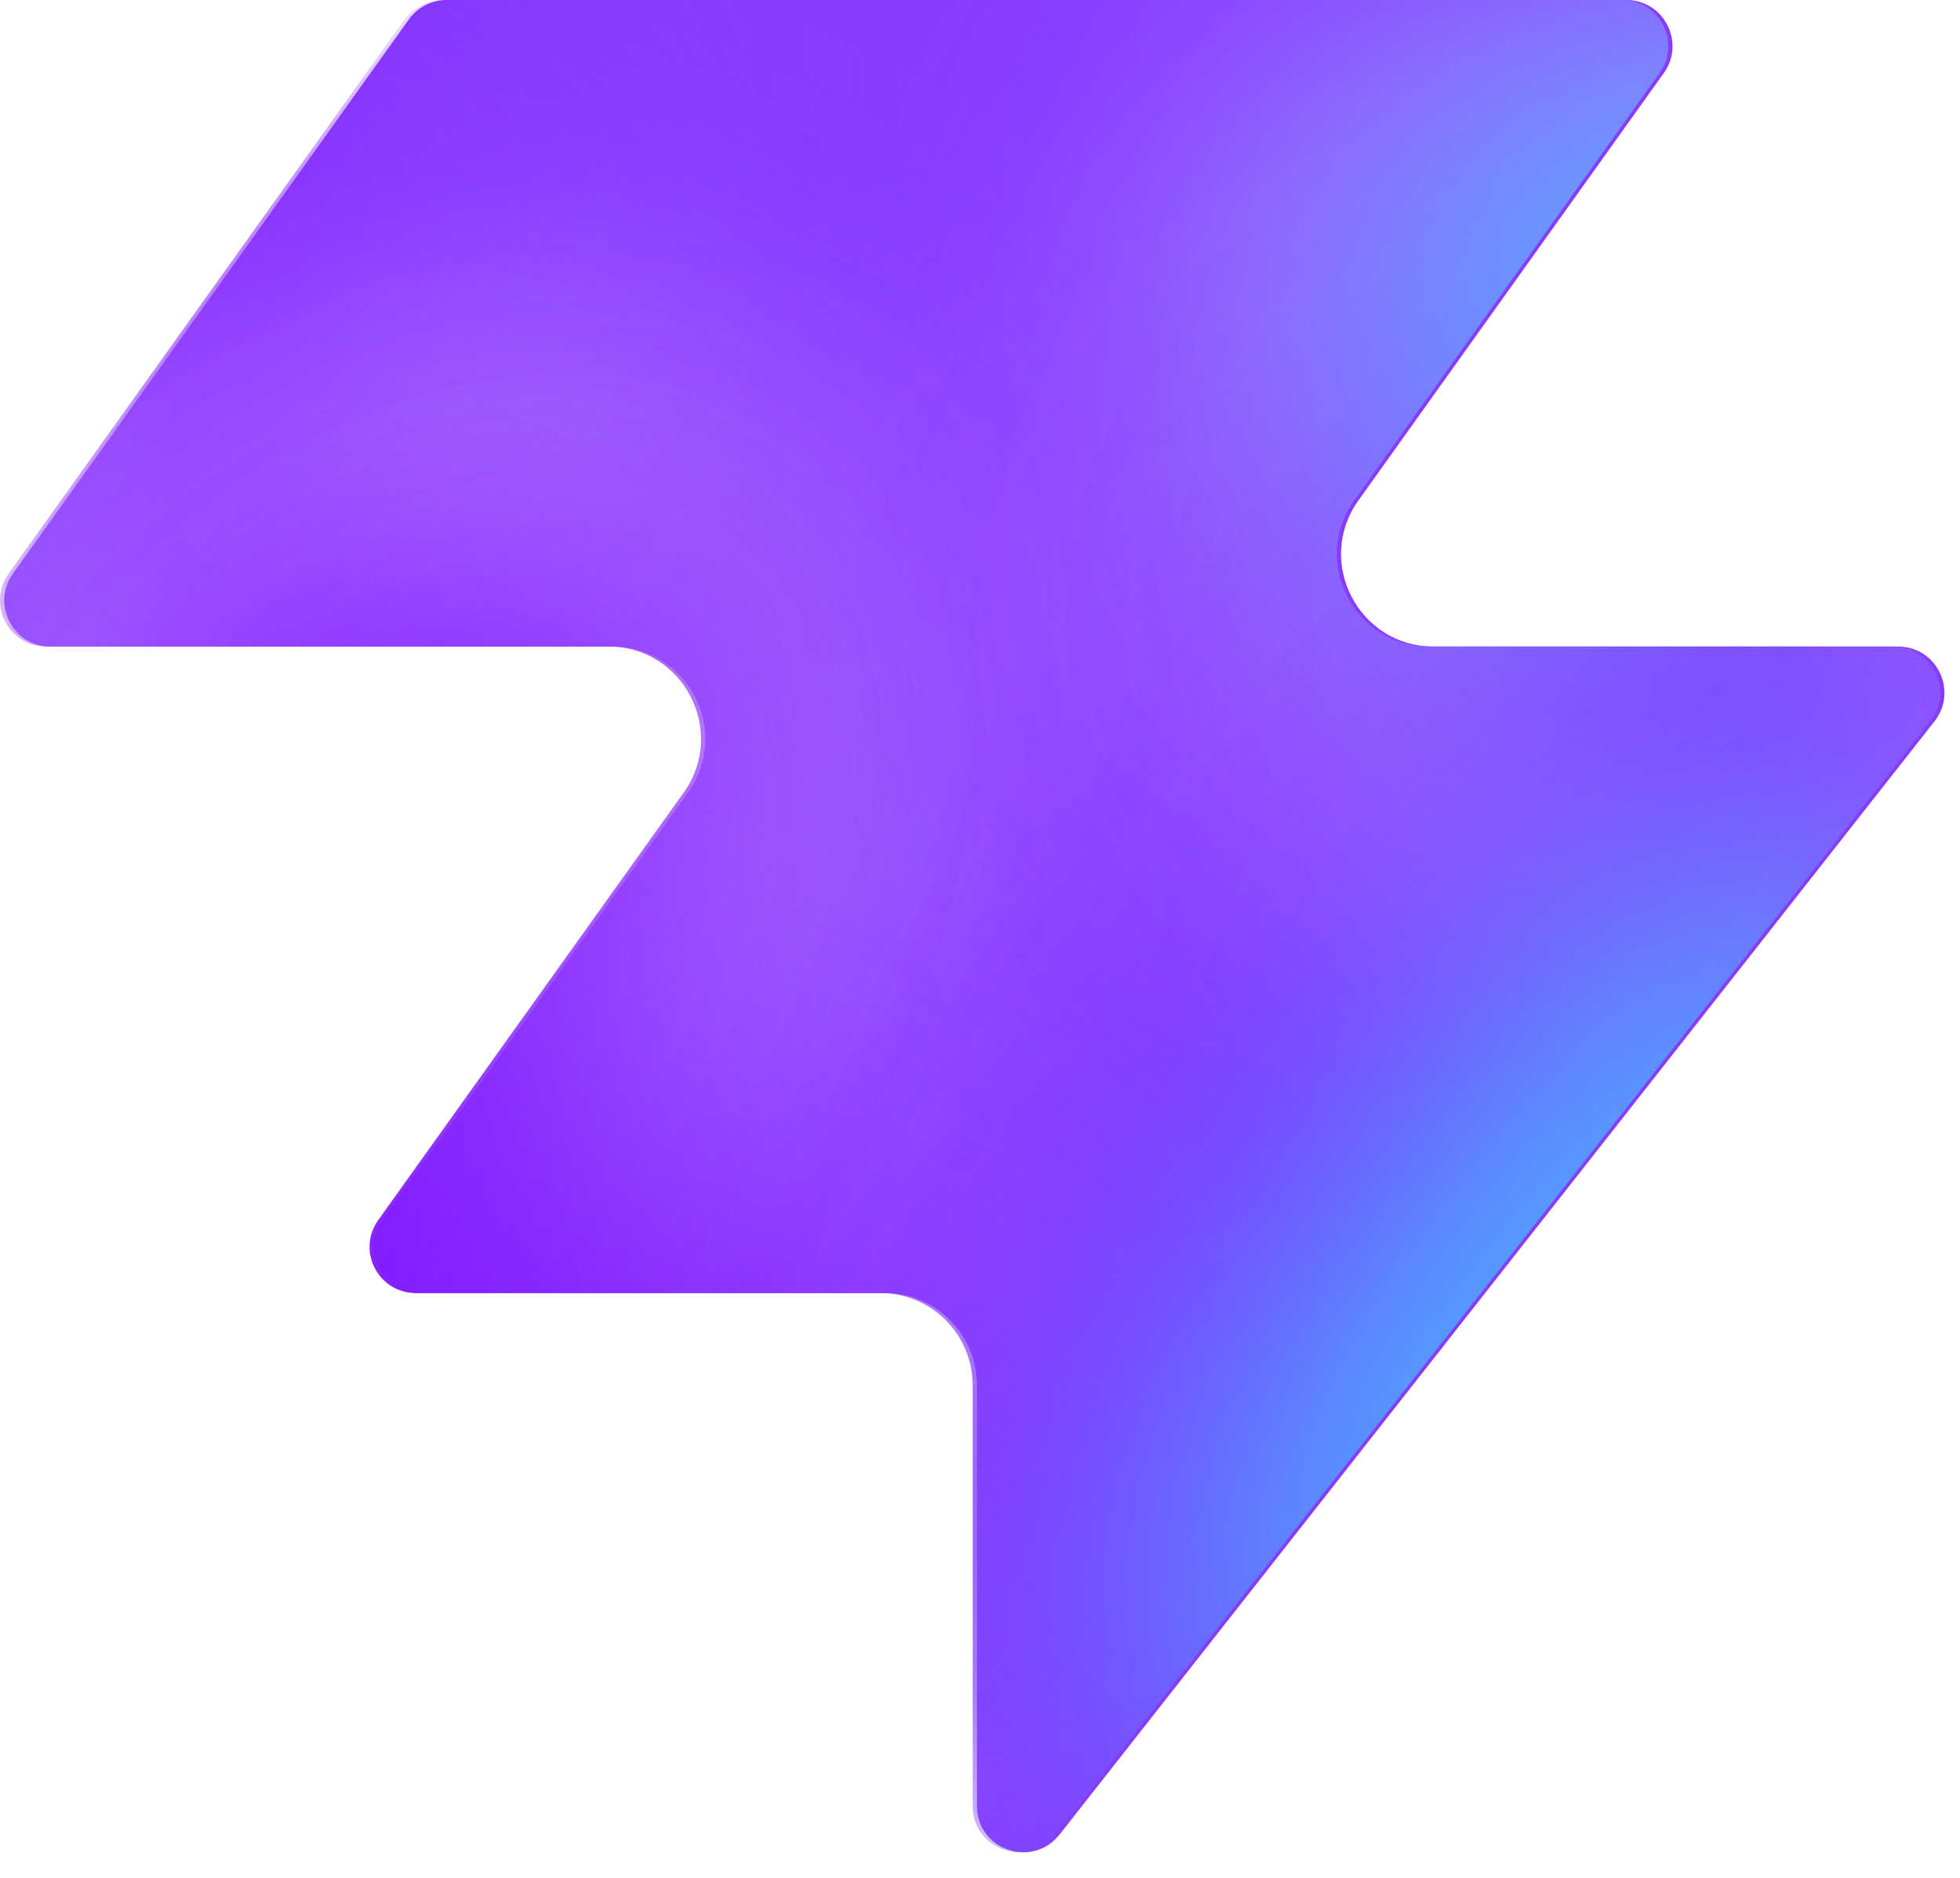
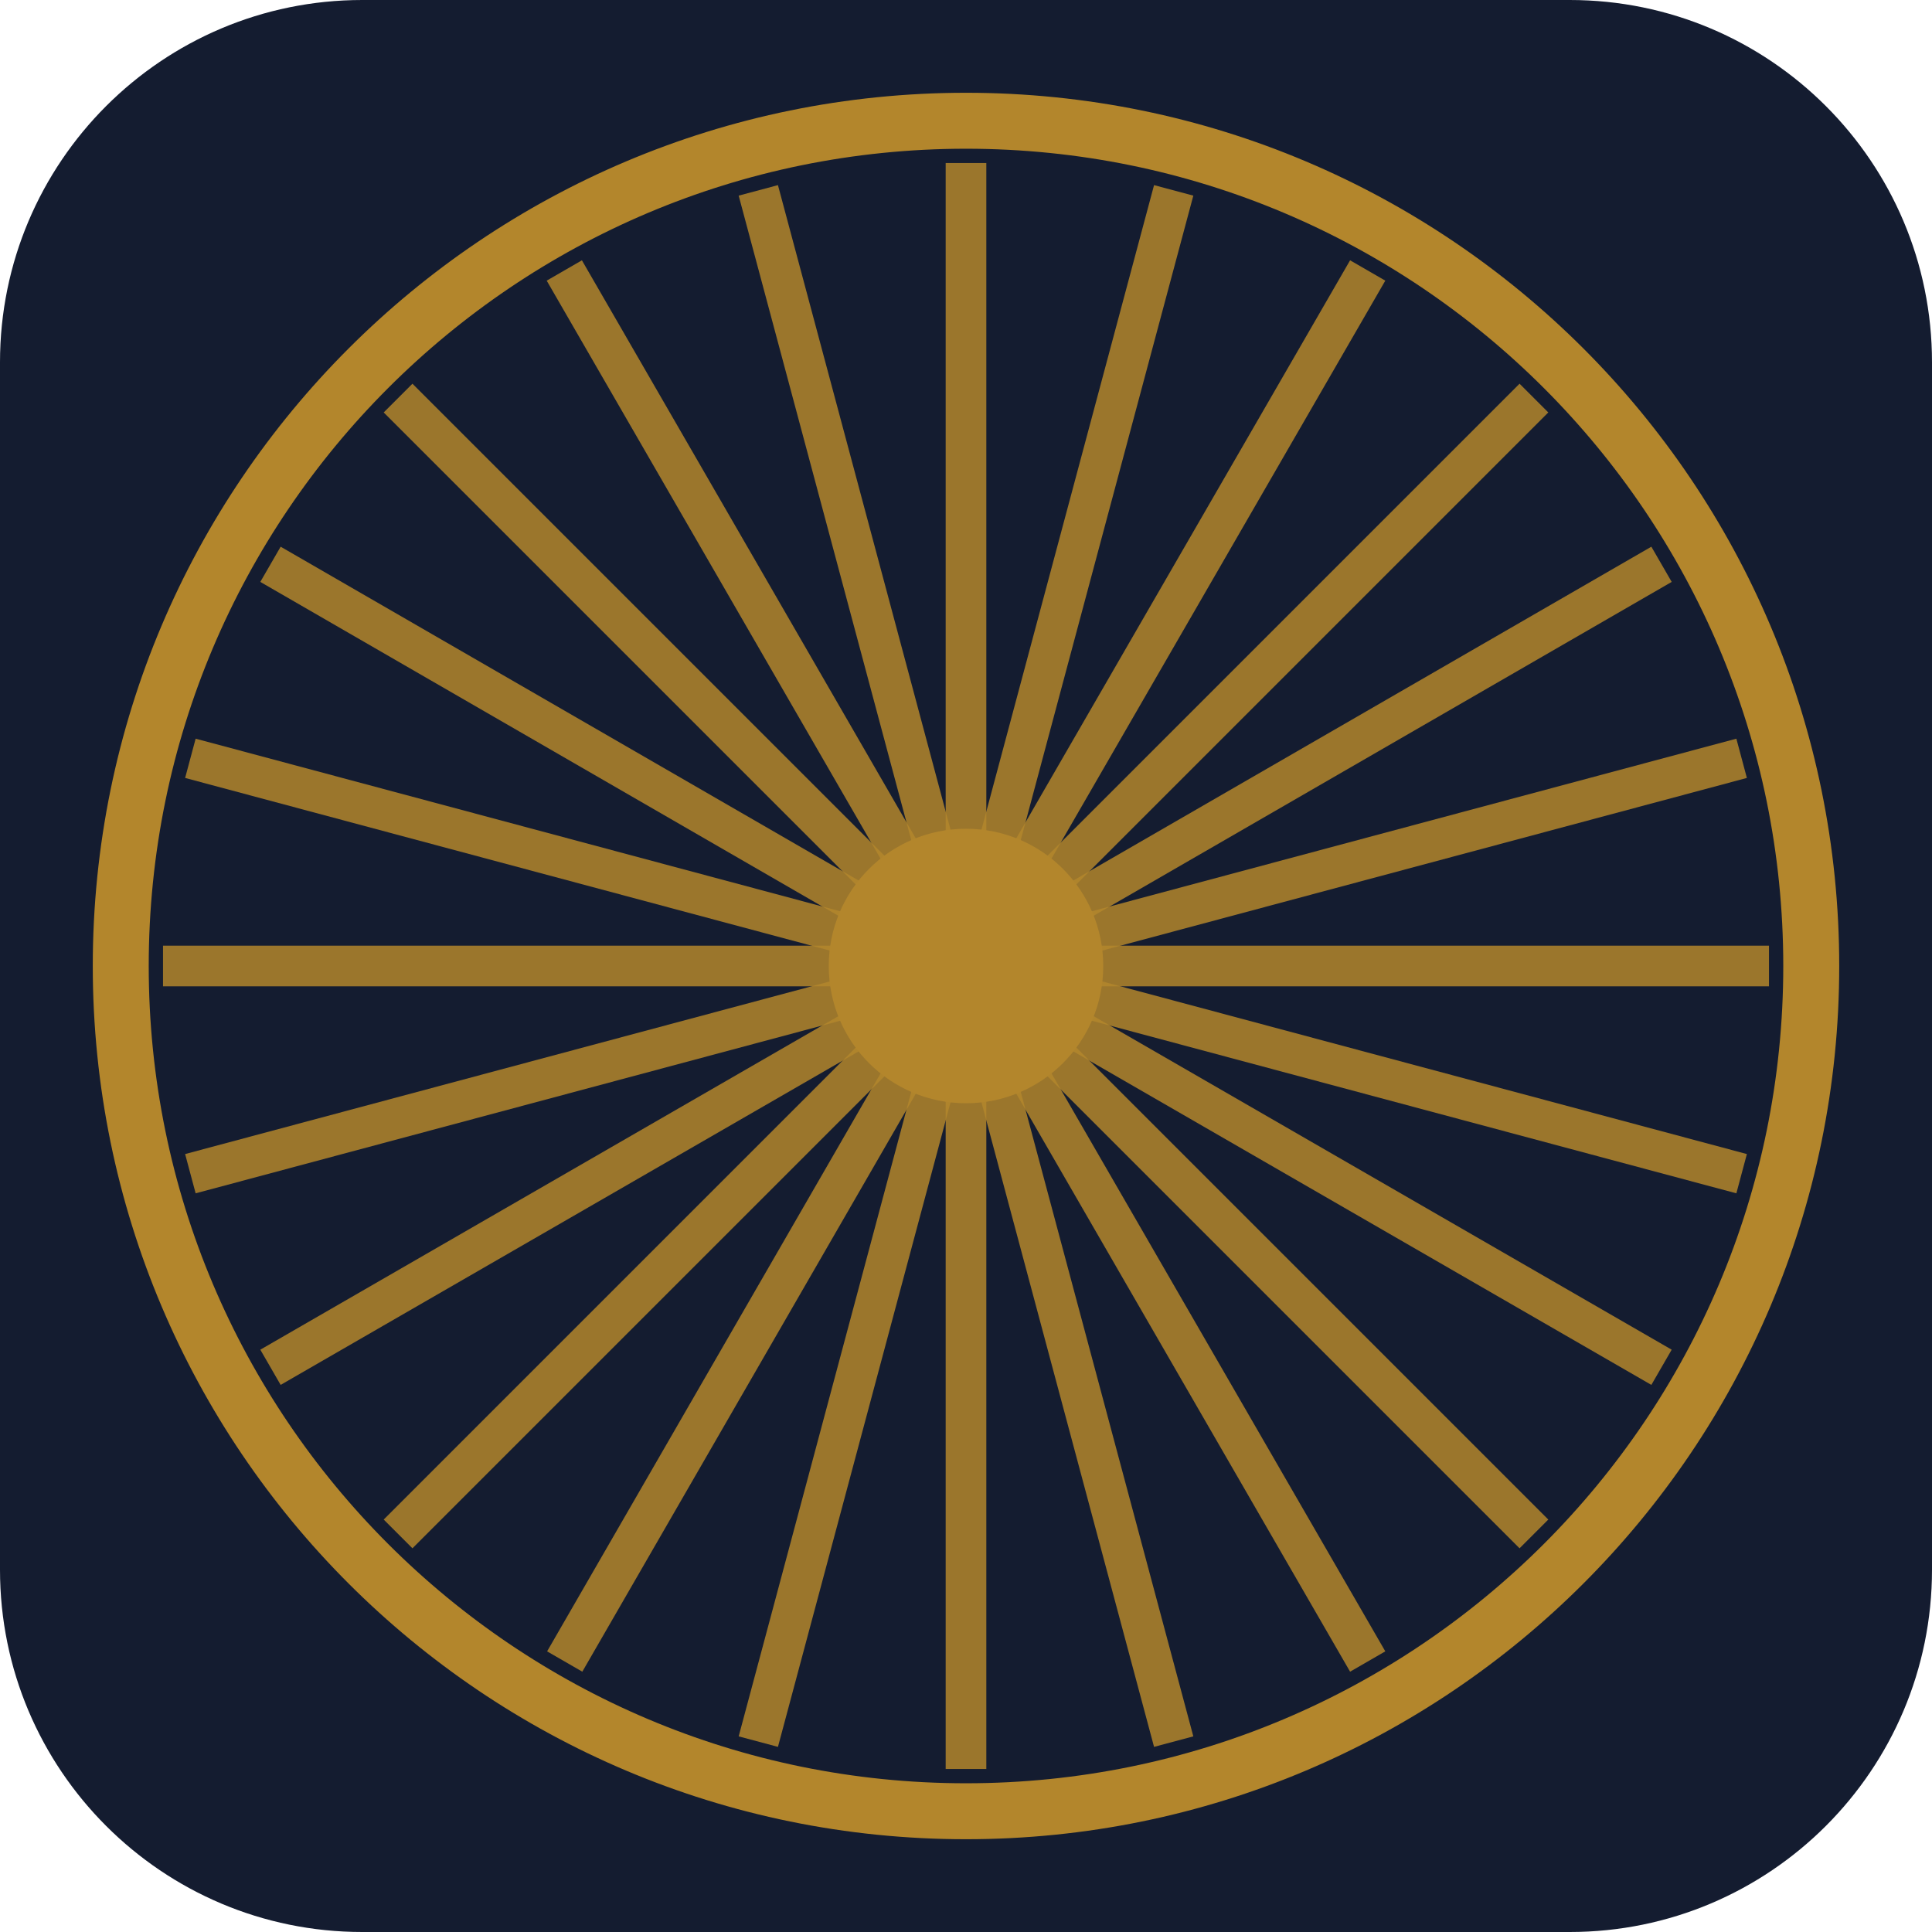
- <svg xmlns="http://www.w3.org/2000/svg" width="48" height="46" fill="none" viewBox="0 0 48 46">
-   <path fill="#863bff" d="M25.946 44.938c-.664.845-2.021.375-2.021-.698V33.937a2.26 2.26 0 0 0-2.262-2.262H10.287c-.92 0-1.456-1.04-.92-1.788l7.48-10.471c1.07-1.497 0-3.578-1.842-3.578H1.237c-.92 0-1.456-1.04-.92-1.788L10.013.474c.214-.297.556-.474.92-.474h28.894c.92 0 1.456 1.04.92 1.788l-7.48 10.471c-1.07 1.498 0 3.579 1.842 3.579h11.377c.943 0 1.473 1.088.89 1.83L25.947 44.94z" style="fill:#863bff;fill:color(display-p3 .525 .23 1);fill-opacity:1" />
-   <mask id="a" width="48" height="46" x="0" y="0" maskUnits="userSpaceOnUse" style="mask-type:alpha">
-     <path fill="#000" d="M25.842 44.938c-.664.844-2.021.375-2.021-.698V33.937a2.26 2.26 0 0 0-2.262-2.262H10.183c-.92 0-1.456-1.04-.92-1.788l7.48-10.471c1.07-1.498 0-3.579-1.842-3.579H1.133c-.92 0-1.456-1.04-.92-1.787L9.91.473c.214-.297.556-.474.92-.474h28.894c.92 0 1.456 1.04.92 1.788l-7.48 10.471c-1.07 1.498 0 3.578 1.842 3.578h11.377c.943 0 1.473 1.088.89 1.832L25.843 44.94z" style="fill:#000;fill-opacity:1" />
-   </mask>
-   <g mask="url(#a)">
-     <g filter="url(#b)">
-       <ellipse cx="5.508" cy="14.704" fill="#ede6ff" rx="5.508" ry="14.704" style="fill:#ede6ff;fill:color(display-p3 .927 .903 1);fill-opacity:1" transform="matrix(.00324 1 1 -.00324 -4.47 31.516)" />
-     </g>
-     <g filter="url(#c)">
-       <ellipse cx="10.399" cy="29.851" fill="#ede6ff" rx="10.399" ry="29.851" style="fill:#ede6ff;fill:color(display-p3 .927 .903 1);fill-opacity:1" transform="matrix(.00324 1 1 -.00324 -39.328 7.883)" />
-     </g>
-     <g filter="url(#d)">
-       <ellipse cx="5.508" cy="30.487" fill="#7e14ff" rx="5.508" ry="30.487" style="fill:#7e14ff;fill:color(display-p3 .492 .077 1);fill-opacity:1" transform="rotate(89.814 -25.913 -14.639)scale(1 -1)" />
-     </g>
-     <g filter="url(#e)">
-       <ellipse cx="5.508" cy="30.599" fill="#7e14ff" rx="5.508" ry="30.599" style="fill:#7e14ff;fill:color(display-p3 .492 .077 1);fill-opacity:1" transform="rotate(89.814 -32.644 -3.334)scale(1 -1)" />
-     </g>
-     <g filter="url(#f)">
-       <ellipse cx="5.508" cy="30.599" fill="#7e14ff" rx="5.508" ry="30.599" style="fill:#7e14ff;fill:color(display-p3 .492 .077 1);fill-opacity:1" transform="matrix(.00324 1 1 -.00324 -34.34 30.47)" />
-     </g>
-     <g filter="url(#g)">
-       <ellipse cx="14.072" cy="22.078" fill="#ede6ff" rx="14.072" ry="22.078" style="fill:#ede6ff;fill:color(display-p3 .927 .903 1);fill-opacity:1" transform="rotate(93.35 24.506 48.493)scale(-1 1)" />
-     </g>
-     <g filter="url(#h)">
-       <ellipse cx="3.47" cy="21.501" fill="#7e14ff" rx="3.47" ry="21.501" style="fill:#7e14ff;fill:color(display-p3 .492 .077 1);fill-opacity:1" transform="rotate(89.009 28.708 47.59)scale(-1 1)" />
-     </g>
-     <g filter="url(#i)">
-       <ellipse cx="3.47" cy="21.501" fill="#7e14ff" rx="3.47" ry="21.501" style="fill:#7e14ff;fill:color(display-p3 .492 .077 1);fill-opacity:1" transform="rotate(89.009 28.708 47.59)scale(-1 1)" />
-     </g>
-     <g filter="url(#j)">
-       <ellipse cx=".387" cy="8.972" fill="#7e14ff" rx="4.407" ry="29.108" style="fill:#7e14ff;fill:color(display-p3 .492 .077 1);fill-opacity:1" transform="rotate(39.51 .387 8.972)" />
-     </g>
-     <g filter="url(#k)">
-       <ellipse cx="47.523" cy="-6.092" fill="#7e14ff" rx="4.407" ry="29.108" style="fill:#7e14ff;fill:color(display-p3 .492 .077 1);fill-opacity:1" transform="rotate(37.892 47.523 -6.092)" />
-     </g>
-     <g filter="url(#l)">
-       <ellipse cx="41.412" cy="6.333" fill="#47bfff" rx="5.971" ry="9.665" style="fill:#47bfff;fill:color(display-p3 .28 .748 1);fill-opacity:1" transform="rotate(37.892 41.412 6.333)" />
-     </g>
-     <g filter="url(#m)">
-       <ellipse cx="-1.879" cy="38.332" fill="#7e14ff" rx="4.407" ry="29.108" style="fill:#7e14ff;fill:color(display-p3 .492 .077 1);fill-opacity:1" transform="rotate(37.892 -1.88 38.332)" />
-     </g>
-     <g filter="url(#n)">
-       <ellipse cx="-1.879" cy="38.332" fill="#7e14ff" rx="4.407" ry="29.108" style="fill:#7e14ff;fill:color(display-p3 .492 .077 1);fill-opacity:1" transform="rotate(37.892 -1.88 38.332)" />
-     </g>
-     <g filter="url(#o)">
-       <ellipse cx="35.651" cy="29.907" fill="#7e14ff" rx="4.407" ry="29.108" style="fill:#7e14ff;fill:color(display-p3 .492 .077 1);fill-opacity:1" transform="rotate(37.892 35.651 29.907)" />
-     </g>
-     <g filter="url(#p)">
-       <ellipse cx="38.418" cy="32.4" fill="#47bfff" rx="5.971" ry="15.297" style="fill:#47bfff;fill:color(display-p3 .28 .748 1);fill-opacity:1" transform="rotate(37.892 38.418 32.4)" />
-     </g>
-   </g>
-   <defs>
-     <filter id="b" width="60.045" height="41.654" x="-19.77" y="16.149" color-interpolation-filters="sRGB" filterUnits="userSpaceOnUse">
-       <feFlood flood-opacity="0" result="BackgroundImageFix" />
-       <feBlend in="SourceGraphic" in2="BackgroundImageFix" result="shape" />
-       <feGaussianBlur result="effect1_foregroundBlur_2002_17158" stdDeviation="7.659" />
-     </filter>
-     <filter id="c" width="90.34" height="51.437" x="-54.613" y="-7.533" color-interpolation-filters="sRGB" filterUnits="userSpaceOnUse">
-       <feFlood flood-opacity="0" result="BackgroundImageFix" />
-       <feBlend in="SourceGraphic" in2="BackgroundImageFix" result="shape" />
-       <feGaussianBlur result="effect1_foregroundBlur_2002_17158" stdDeviation="7.659" />
-     </filter>
-     <filter id="d" width="79.355" height="29.4" x="-49.64" y="2.03" color-interpolation-filters="sRGB" filterUnits="userSpaceOnUse">
-       <feFlood flood-opacity="0" result="BackgroundImageFix" />
-       <feBlend in="SourceGraphic" in2="BackgroundImageFix" result="shape" />
-       <feGaussianBlur result="effect1_foregroundBlur_2002_17158" stdDeviation="4.596" />
-     </filter>
-     <filter id="e" width="79.579" height="29.4" x="-45.045" y="20.029" color-interpolation-filters="sRGB" filterUnits="userSpaceOnUse">
-       <feFlood flood-opacity="0" result="BackgroundImageFix" />
-       <feBlend in="SourceGraphic" in2="BackgroundImageFix" result="shape" />
-       <feGaussianBlur result="effect1_foregroundBlur_2002_17158" stdDeviation="4.596" />
-     </filter>
-     <filter id="f" width="79.579" height="29.4" x="-43.513" y="21.178" color-interpolation-filters="sRGB" filterUnits="userSpaceOnUse">
-       <feFlood flood-opacity="0" result="BackgroundImageFix" />
-       <feBlend in="SourceGraphic" in2="BackgroundImageFix" result="shape" />
-       <feGaussianBlur result="effect1_foregroundBlur_2002_17158" stdDeviation="4.596" />
-     </filter>
-     <filter id="g" width="74.749" height="58.852" x="15.756" y="-17.901" color-interpolation-filters="sRGB" filterUnits="userSpaceOnUse">
-       <feFlood flood-opacity="0" result="BackgroundImageFix" />
-       <feBlend in="SourceGraphic" in2="BackgroundImageFix" result="shape" />
-       <feGaussianBlur result="effect1_foregroundBlur_2002_17158" stdDeviation="7.659" />
-     </filter>
-     <filter id="h" width="61.377" height="25.362" x="23.548" y="2.284" color-interpolation-filters="sRGB" filterUnits="userSpaceOnUse">
-       <feFlood flood-opacity="0" result="BackgroundImageFix" />
-       <feBlend in="SourceGraphic" in2="BackgroundImageFix" result="shape" />
-       <feGaussianBlur result="effect1_foregroundBlur_2002_17158" stdDeviation="4.596" />
-     </filter>
-     <filter id="i" width="61.377" height="25.362" x="23.548" y="2.284" color-interpolation-filters="sRGB" filterUnits="userSpaceOnUse">
-       <feFlood flood-opacity="0" result="BackgroundImageFix" />
-       <feBlend in="SourceGraphic" in2="BackgroundImageFix" result="shape" />
-       <feGaussianBlur result="effect1_foregroundBlur_2002_17158" stdDeviation="4.596" />
-     </filter>
-     <filter id="j" width="56.045" height="63.649" x="-27.636" y="-22.853" color-interpolation-filters="sRGB" filterUnits="userSpaceOnUse">
-       <feFlood flood-opacity="0" result="BackgroundImageFix" />
-       <feBlend in="SourceGraphic" in2="BackgroundImageFix" result="shape" />
-       <feGaussianBlur result="effect1_foregroundBlur_2002_17158" stdDeviation="4.596" />
-     </filter>
-     <filter id="k" width="54.814" height="64.646" x="20.116" y="-38.415" color-interpolation-filters="sRGB" filterUnits="userSpaceOnUse">
-       <feFlood flood-opacity="0" result="BackgroundImageFix" />
-       <feBlend in="SourceGraphic" in2="BackgroundImageFix" result="shape" />
-       <feGaussianBlur result="effect1_foregroundBlur_2002_17158" stdDeviation="4.596" />
-     </filter>
-     <filter id="l" width="33.541" height="35.313" x="24.641" y="-11.323" color-interpolation-filters="sRGB" filterUnits="userSpaceOnUse">
-       <feFlood flood-opacity="0" result="BackgroundImageFix" />
-       <feBlend in="SourceGraphic" in2="BackgroundImageFix" result="shape" />
-       <feGaussianBlur result="effect1_foregroundBlur_2002_17158" stdDeviation="4.596" />
-     </filter>
-     <filter id="m" width="54.814" height="64.646" x="-29.286" y="6.009" color-interpolation-filters="sRGB" filterUnits="userSpaceOnUse">
-       <feFlood flood-opacity="0" result="BackgroundImageFix" />
-       <feBlend in="SourceGraphic" in2="BackgroundImageFix" result="shape" />
-       <feGaussianBlur result="effect1_foregroundBlur_2002_17158" stdDeviation="4.596" />
-     </filter>
-     <filter id="n" width="54.814" height="64.646" x="-29.286" y="6.009" color-interpolation-filters="sRGB" filterUnits="userSpaceOnUse">
-       <feFlood flood-opacity="0" result="BackgroundImageFix" />
-       <feBlend in="SourceGraphic" in2="BackgroundImageFix" result="shape" />
-       <feGaussianBlur result="effect1_foregroundBlur_2002_17158" stdDeviation="4.596" />
-     </filter>
-     <filter id="o" width="54.814" height="64.646" x="8.244" y="-2.416" color-interpolation-filters="sRGB" filterUnits="userSpaceOnUse">
-       <feFlood flood-opacity="0" result="BackgroundImageFix" />
-       <feBlend in="SourceGraphic" in2="BackgroundImageFix" result="shape" />
-       <feGaussianBlur result="effect1_foregroundBlur_2002_17158" stdDeviation="4.596" />
-     </filter>
-     <filter id="p" width="39.409" height="43.623" x="18.713" y="10.588" color-interpolation-filters="sRGB" filterUnits="userSpaceOnUse">
-       <feFlood flood-opacity="0" result="BackgroundImageFix" />
-       <feBlend in="SourceGraphic" in2="BackgroundImageFix" result="shape" />
-       <feGaussianBlur result="effect1_foregroundBlur_2002_17158" stdDeviation="4.596" />
-     </filter>
-   </defs>
+ <svg xmlns="http://www.w3.org/2000/svg" width="48" height="48" viewBox="0 0 48 48">
+   <rect width="48" height="48" rx="9" fill="#141c30" />
+   <circle cx="24.0" cy="24.0" r="21.00" fill="none" stroke="#b3862c" stroke-width="1.39" />
+   <line x1="24.0" y1="24.0" x2="43.95" y2="24.00" stroke="#b3862c" stroke-width="1.01" opacity="0.85" />
+   <line x1="24.0" y1="24.0" x2="43.27" y2="29.16" stroke="#b3862c" stroke-width="1.01" opacity="0.85" />
+   <line x1="24.0" y1="24.0" x2="41.28" y2="33.97" stroke="#b3862c" stroke-width="1.01" opacity="0.85" />
+   <line x1="24.0" y1="24.0" x2="38.11" y2="38.11" stroke="#b3862c" stroke-width="1.01" opacity="0.85" />
+   <line x1="24.0" y1="24.0" x2="33.98" y2="41.28" stroke="#b3862c" stroke-width="1.01" opacity="0.85" />
+   <line x1="24.0" y1="24.0" x2="29.16" y2="43.27" stroke="#b3862c" stroke-width="1.01" opacity="0.85" />
+   <line x1="24.0" y1="24.0" x2="24.00" y2="43.95" stroke="#b3862c" stroke-width="1.01" opacity="0.85" />
+   <line x1="24.0" y1="24.0" x2="18.84" y2="43.27" stroke="#b3862c" stroke-width="1.01" opacity="0.85" />
+   <line x1="24.0" y1="24.0" x2="14.03" y2="41.28" stroke="#b3862c" stroke-width="1.01" opacity="0.85" />
+   <line x1="24.0" y1="24.0" x2="9.89" y2="38.11" stroke="#b3862c" stroke-width="1.01" opacity="0.85" />
+   <line x1="24.0" y1="24.0" x2="6.72" y2="33.97" stroke="#b3862c" stroke-width="1.01" opacity="0.85" />
+   <line x1="24.0" y1="24.0" x2="4.73" y2="29.16" stroke="#b3862c" stroke-width="1.01" opacity="0.85" />
+   <line x1="24.0" y1="24.0" x2="4.05" y2="24.00" stroke="#b3862c" stroke-width="1.01" opacity="0.85" />
+   <line x1="24.0" y1="24.0" x2="4.73" y2="18.84" stroke="#b3862c" stroke-width="1.01" opacity="0.85" />
+   <line x1="24.0" y1="24.0" x2="6.72" y2="14.02" stroke="#b3862c" stroke-width="1.01" opacity="0.85" />
+   <line x1="24.0" y1="24.0" x2="9.89" y2="9.89" stroke="#b3862c" stroke-width="1.01" opacity="0.85" />
+   <line x1="24.0" y1="24.0" x2="14.02" y2="6.72" stroke="#b3862c" stroke-width="1.01" opacity="0.85" />
+   <line x1="24.0" y1="24.0" x2="18.84" y2="4.73" stroke="#b3862c" stroke-width="1.01" opacity="0.85" />
+   <line x1="24.0" y1="24.0" x2="24.00" y2="4.05" stroke="#b3862c" stroke-width="1.01" opacity="0.85" />
+   <line x1="24.0" y1="24.0" x2="29.16" y2="4.73" stroke="#b3862c" stroke-width="1.01" opacity="0.85" />
+   <line x1="24.0" y1="24.0" x2="33.98" y2="6.72" stroke="#b3862c" stroke-width="1.01" opacity="0.85" />
+   <line x1="24.0" y1="24.0" x2="38.11" y2="9.89" stroke="#b3862c" stroke-width="1.01" opacity="0.85" />
+   <line x1="24.0" y1="24.0" x2="41.28" y2="14.02" stroke="#b3862c" stroke-width="1.01" opacity="0.85" />
+   <line x1="24.0" y1="24.0" x2="43.27" y2="18.84" stroke="#b3862c" stroke-width="1.01" opacity="0.85" />
+   <circle cx="24.0" cy="24.0" r="3.41" fill="#b3862c" />
</svg>
